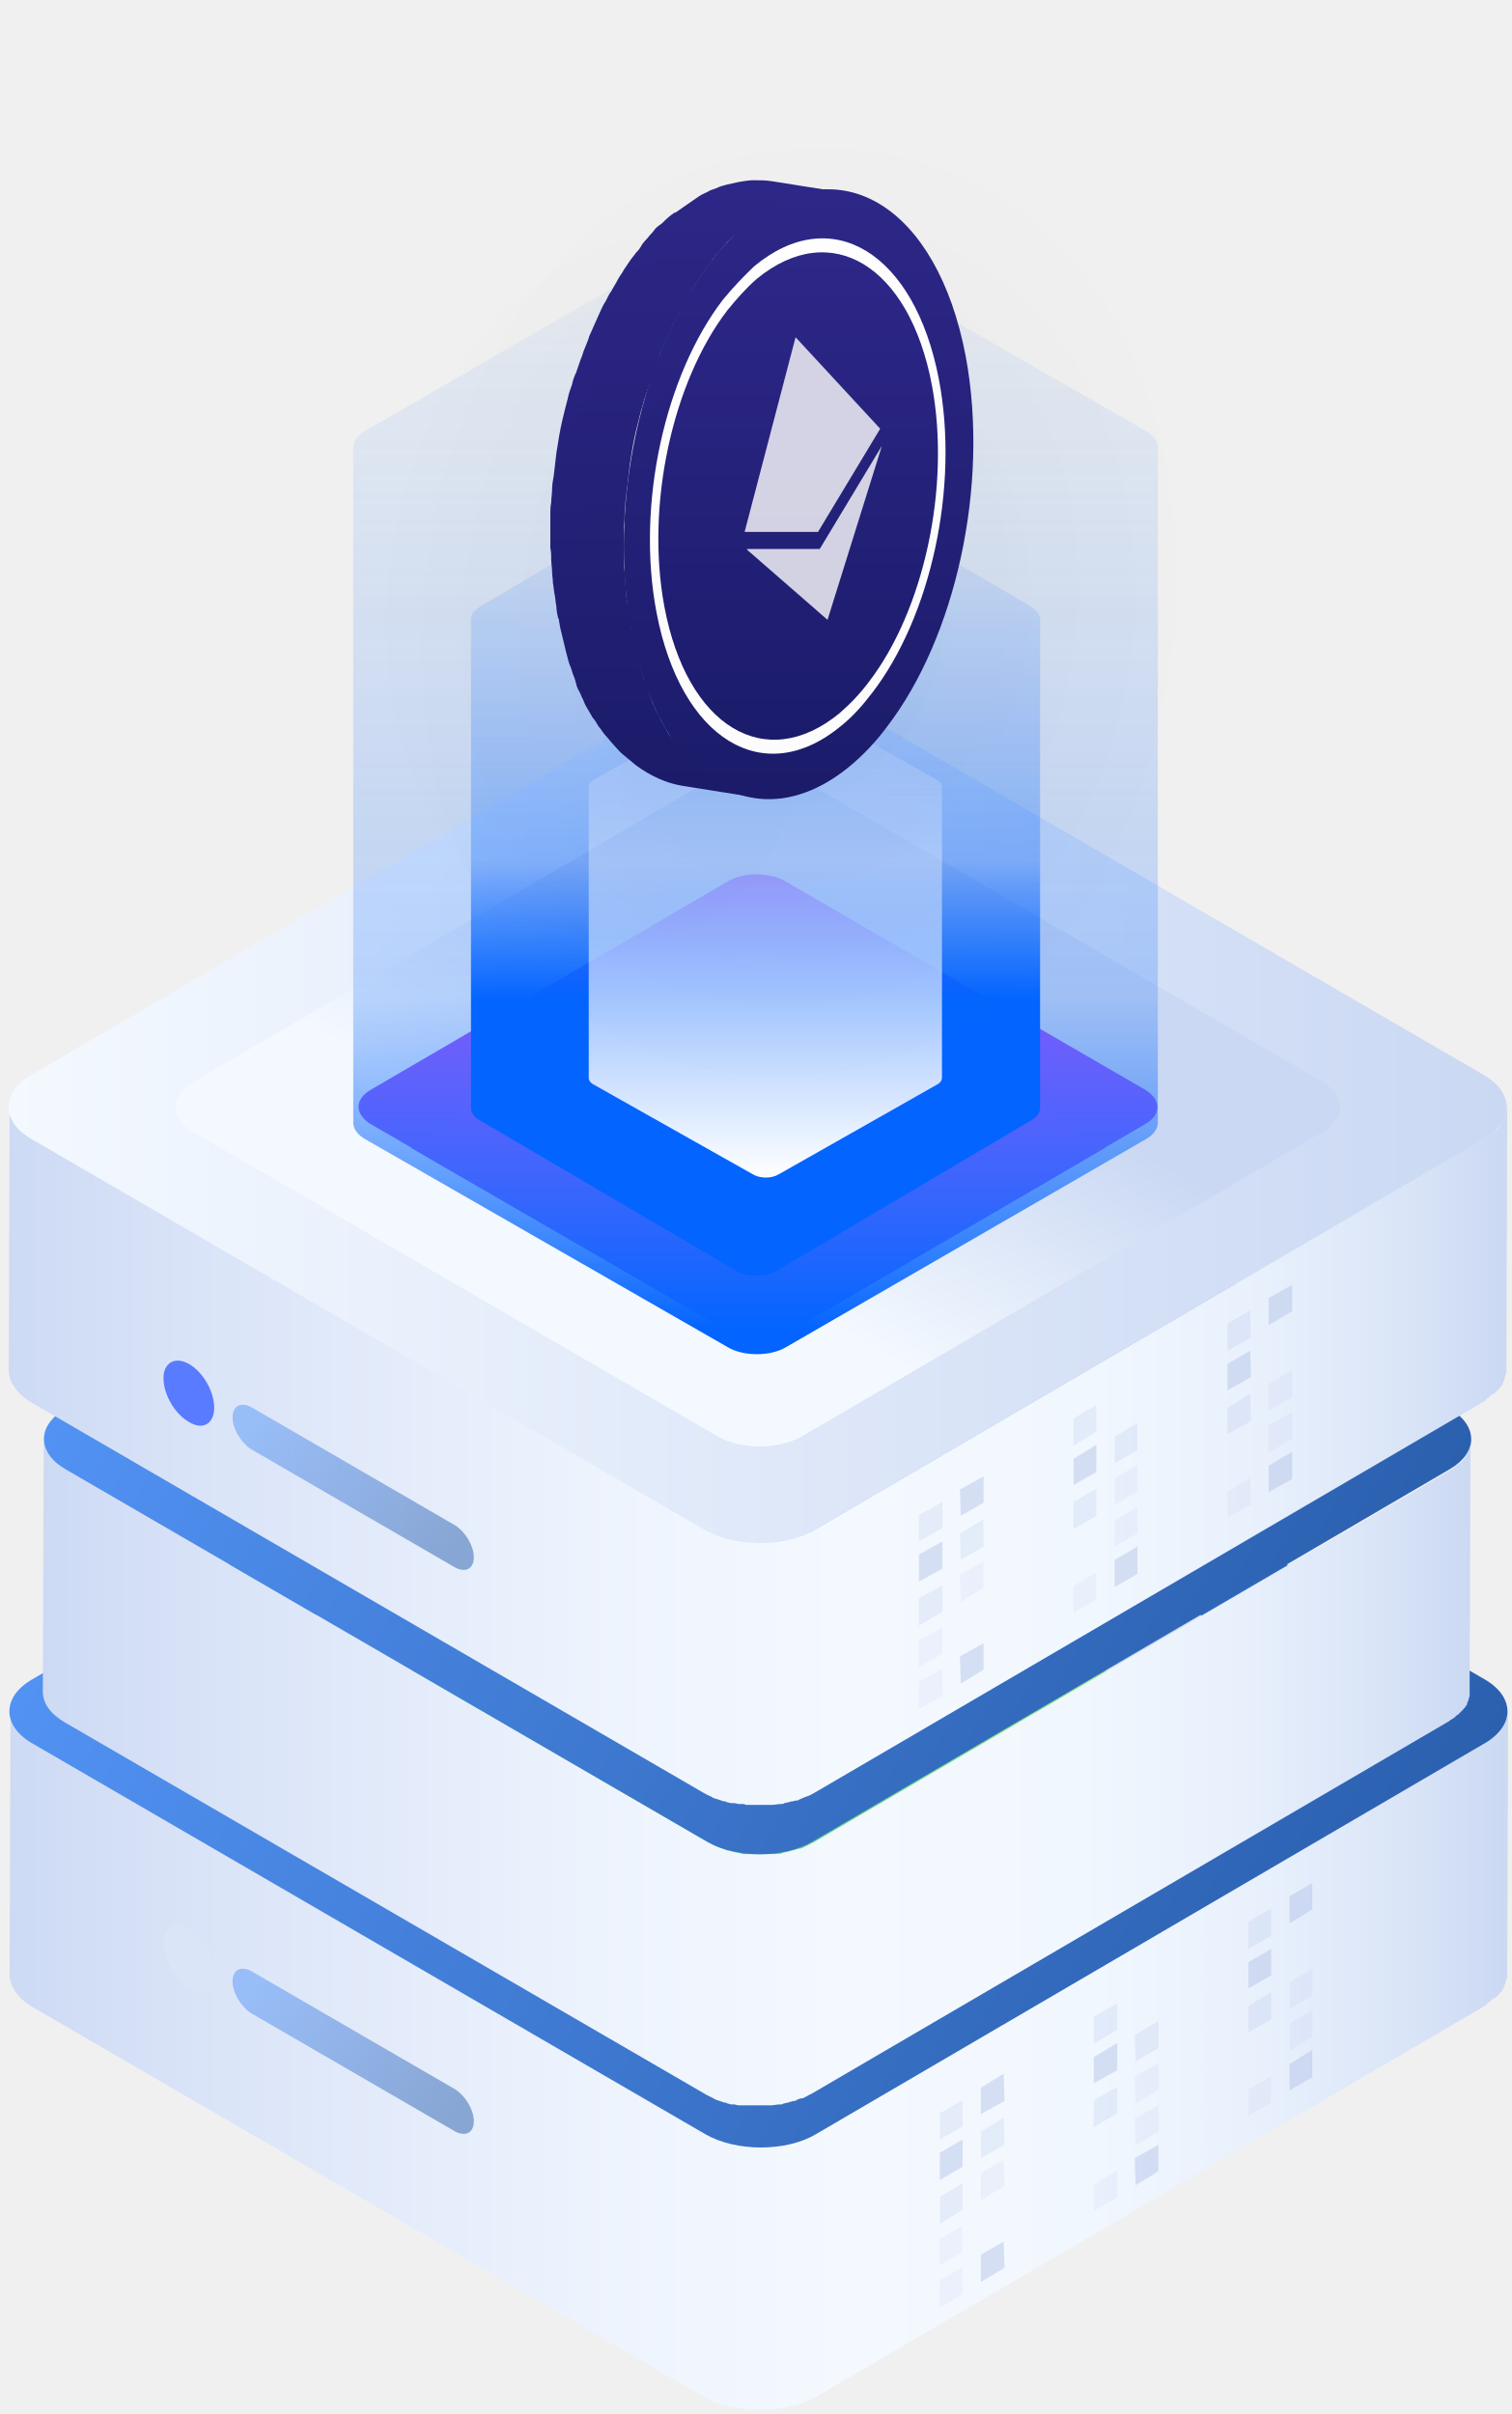
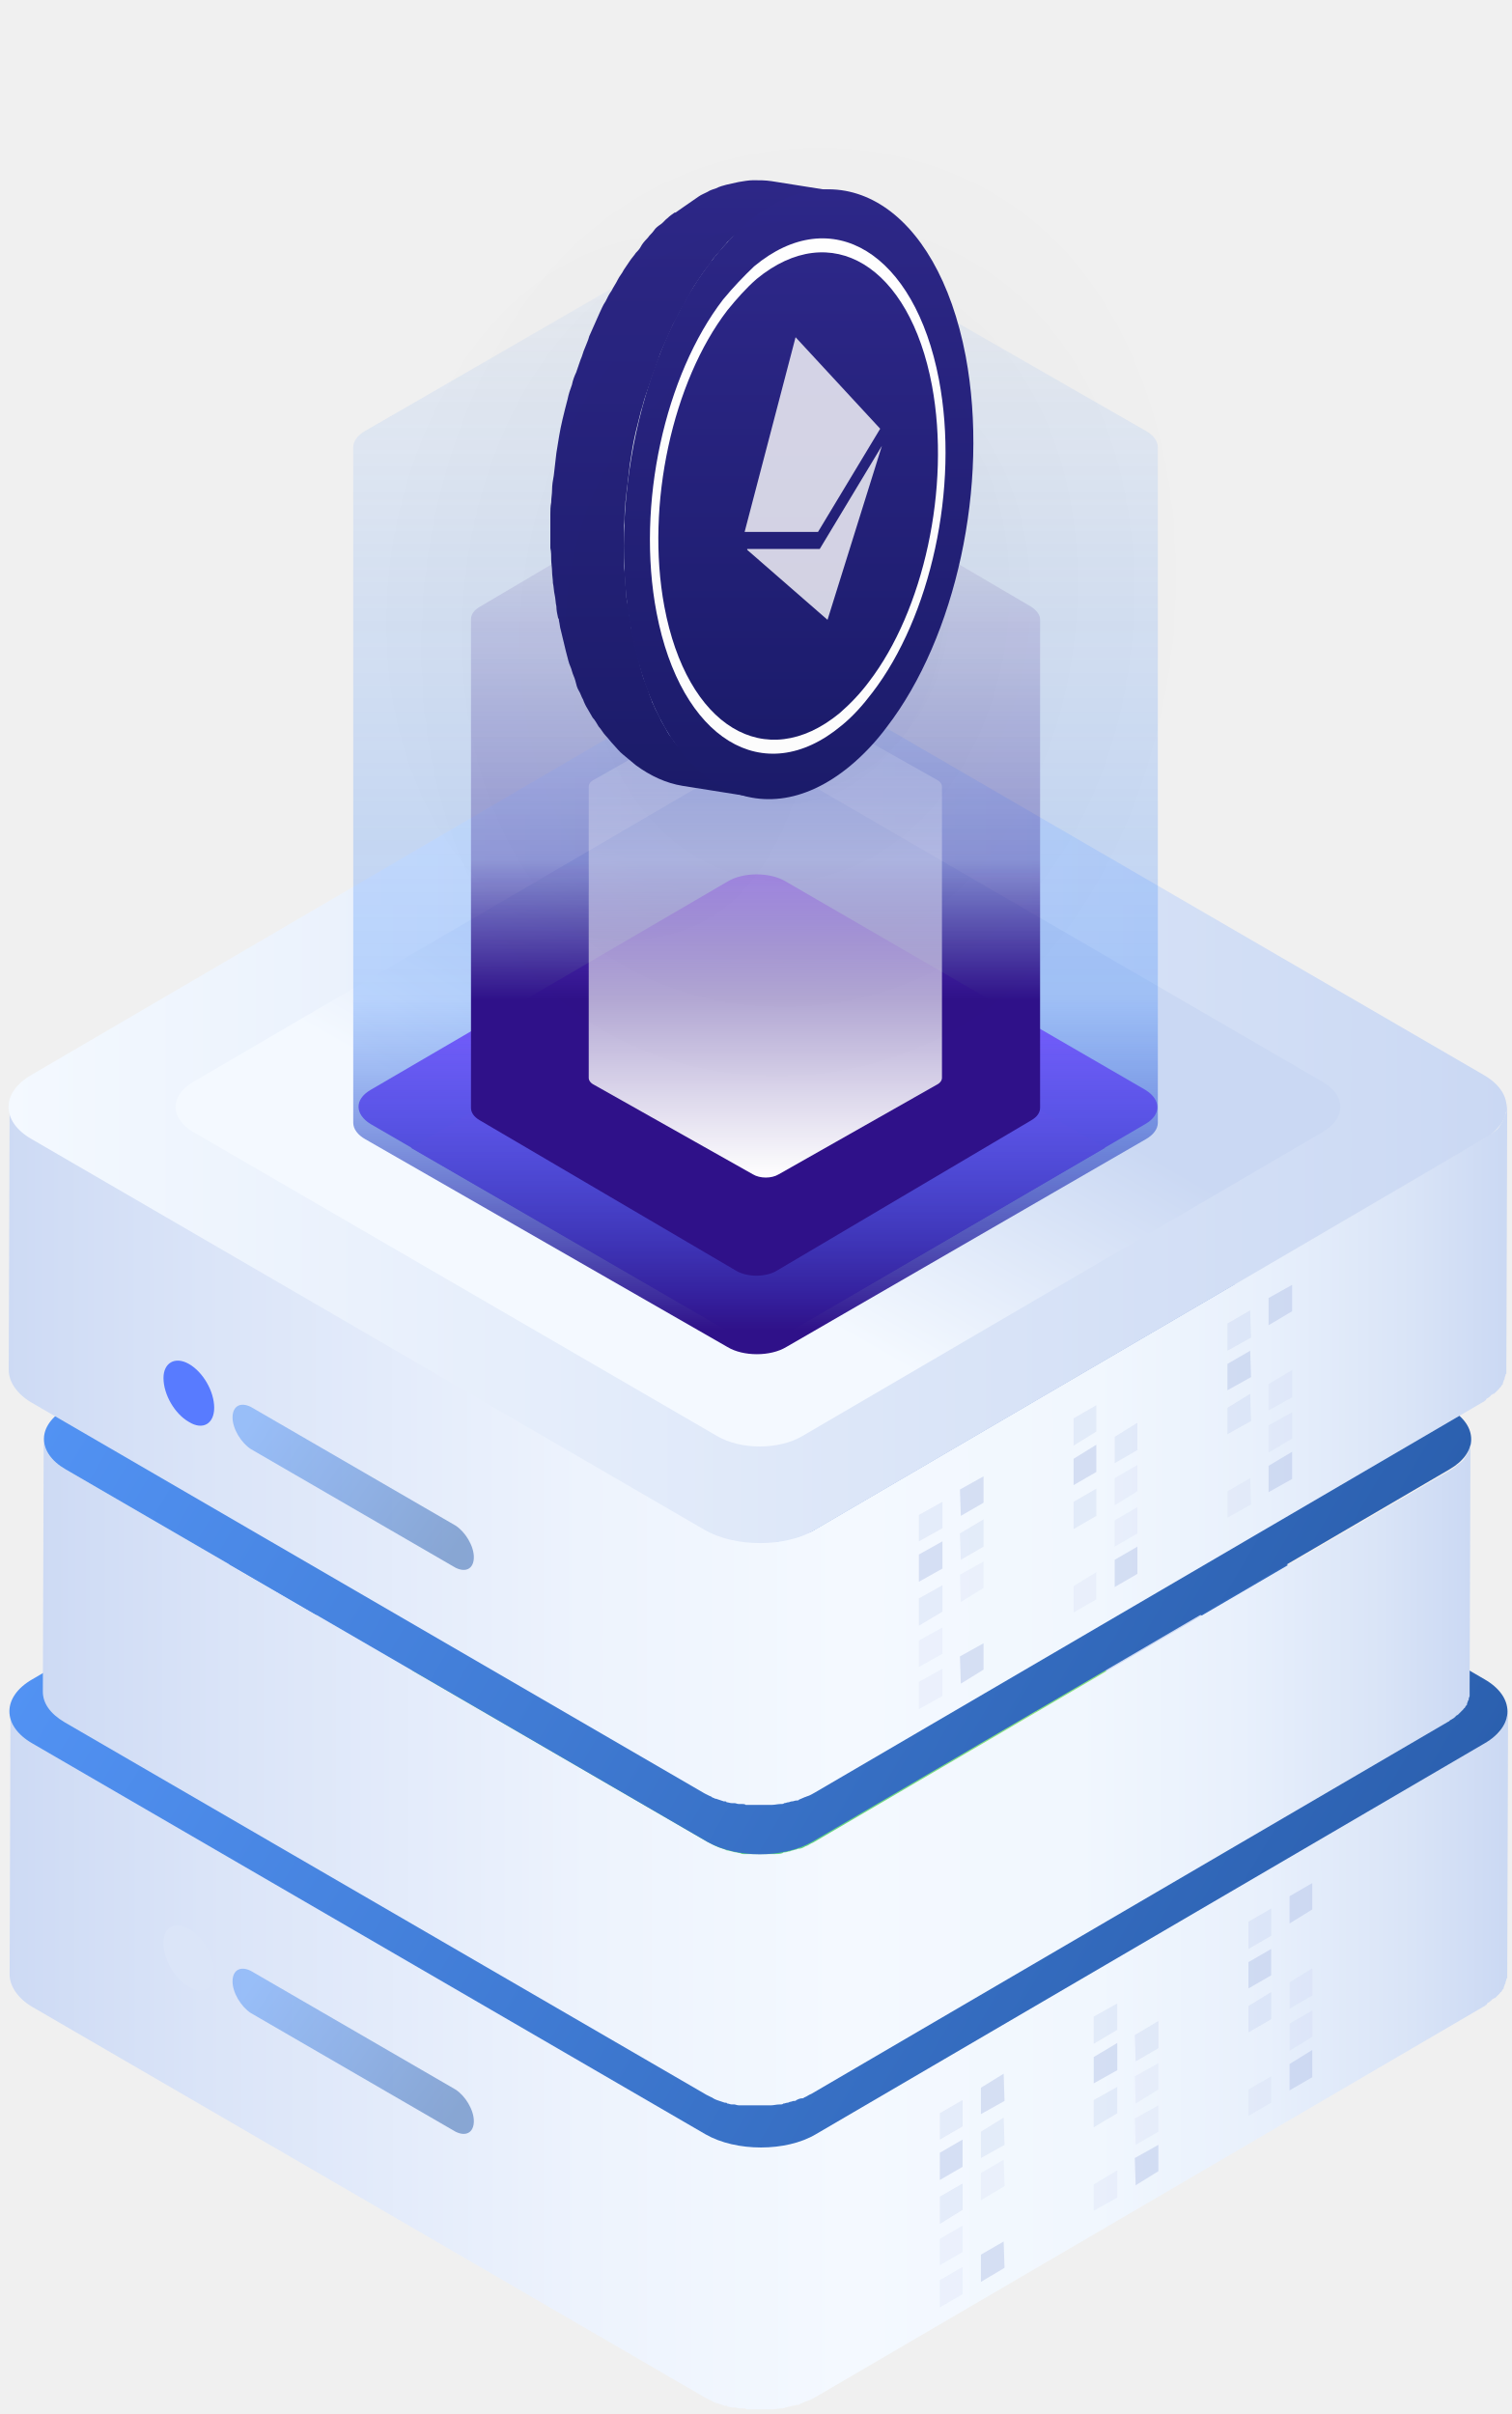
<svg xmlns="http://www.w3.org/2000/svg" xmlns:xlink="http://www.w3.org/1999/xlink" width="77px" height="123px" viewBox="0 0 77 123" version="1.1">
  <defs>
    <linearGradient x1="-0.016%" y1="50.469%" x2="99.953%" y2="50.469%" id="linearGradient-1">
      <stop stop-color="#CDDAF4" offset="0%" />
      <stop stop-color="#DAE4F8" offset="13.14%" />
      <stop stop-color="#EDF3FD" offset="38.28%" />
      <stop stop-color="#F4F9FF" offset="55.66%" />
      <stop stop-color="#F1F7FE" offset="72.39%" />
      <stop stop-color="#E8F0FC" offset="83.73%" />
      <stop stop-color="#D9E4F7" offset="93.45%" />
      <stop stop-color="#CAD8F3" offset="100%" />
    </linearGradient>
    <linearGradient x1="100%" y1="66.951%" x2="0%" y2="33.049%" id="linearGradient-2">
      <stop stop-color="#295DAB" offset="0%" />
      <stop stop-color="#5495F7" offset="100%" />
    </linearGradient>
    <linearGradient x1="36.954%" y1="63.227%" x2="63.029%" y2="36.779%" id="linearGradient-3">
      <stop stop-color="#F4F9FF" offset="0%" />
      <stop stop-color="#CAD8F3" offset="100%" />
    </linearGradient>
    <linearGradient x1="49.988%" y1="99.981%" x2="49.988%" y2="0.044%" id="linearGradient-4">
      <stop stop-color="#45CC86" offset="0%" />
      <stop stop-color="#BAF281" offset="100%" />
    </linearGradient>
    <linearGradient x1="49.986%" y1="99.977%" x2="49.986%" y2="-0.058%" id="linearGradient-5">
      <stop stop-color="#45CC86" offset="0%" />
      <stop stop-color="#BAF281" offset="100%" />
    </linearGradient>
    <linearGradient x1="0.062%" y1="50.301%" x2="100.012%" y2="50.301%" id="linearGradient-6">
      <stop stop-color="#CDDAF4" offset="0%" />
      <stop stop-color="#DAE4F8" offset="13.14%" />
      <stop stop-color="#EDF3FD" offset="38.28%" />
      <stop stop-color="#F4F9FF" offset="55.66%" />
      <stop stop-color="#F1F7FE" offset="72.39%" />
      <stop stop-color="#E8F0FC" offset="83.73%" />
      <stop stop-color="#D9E4F7" offset="93.45%" />
      <stop stop-color="#CAD8F3" offset="100%" />
    </linearGradient>
    <linearGradient x1="100%" y1="66.931%" x2="0%" y2="33.069%" id="linearGradient-7">
      <stop stop-color="#295DAB" offset="0%" />
      <stop stop-color="#5495F7" offset="100%" />
    </linearGradient>
    <linearGradient x1="-0.008%" y1="50.469%" x2="99.961%" y2="50.469%" id="linearGradient-8">
      <stop stop-color="#CDDAF4" offset="0%" />
      <stop stop-color="#DAE4F8" offset="13.14%" />
      <stop stop-color="#EDF3FD" offset="38.28%" />
      <stop stop-color="#F4F9FF" offset="55.66%" />
      <stop stop-color="#F1F7FE" offset="72.39%" />
      <stop stop-color="#E8F0FC" offset="83.73%" />
      <stop stop-color="#D9E4F7" offset="93.45%" />
      <stop stop-color="#CAD8F3" offset="100%" />
    </linearGradient>
    <linearGradient x1="0.057%" y1="50.007%" x2="100.005%" y2="50.007%" id="linearGradient-9">
      <stop stop-color="#F4F9FF" offset="0%" />
      <stop stop-color="#CAD8F3" offset="100%" />
    </linearGradient>
    <linearGradient x1="36.964%" y1="63.227%" x2="63.04%" y2="36.779%" id="linearGradient-10">
      <stop stop-color="#F4F9FF" offset="0%" />
      <stop stop-color="#CAD8F3" offset="100%" />
    </linearGradient>
    <linearGradient x1="50.003%" y1="99.982%" x2="50.003%" y2="0.046%" id="linearGradient-11">
      <stop stop-color="#7352FA" offset="0.126%" />
      <stop stop-color="#A44BFE" offset="99.87%" />
    </linearGradient>
    <linearGradient x1="50.004%" y1="99.978%" x2="50.004%" y2="-0.057%" id="linearGradient-12">
      <stop stop-color="#7352FA" offset="0.126%" />
      <stop stop-color="#A44BFE" offset="99.87%" />
    </linearGradient>
    <linearGradient x1="100%" y1="73.428%" x2="0%" y2="26.572%" id="linearGradient-13">
      <stop stop-color="#295DAB" offset="0%" />
      <stop stop-color="#5495F7" offset="100%" />
    </linearGradient>
    <linearGradient x1="59.209%" y1="98.255%" x2="59.209%" y2="-11.83%" id="linearGradient-14">
-       <stop stop-color="#0364FF" offset="0%" />
+       <stop stop-color="#2f1189" offset="0%" />
      <stop stop-color="#307FFB" stop-opacity="0.277" offset="26.819%" />
      <stop stop-color="#5495F7" stop-opacity="0" offset="100%" />
    </linearGradient>
    <linearGradient x1="49.983%" y1="95.336%" x2="49.983%" y2="0.113%" id="linearGradient-15">
-       <stop stop-color="#0364FF" offset="0%" />
-       <stop stop-color="#0364FF" offset="5.495%" />
-       <stop stop-color="#0364FF" offset="16.16%" />
-       <stop stop-color="#0364FF" offset="30.184%" />
-       <stop stop-color="#0364FF" stop-opacity="0.307" offset="48.1%" />
-       <stop stop-color="#0364FF" stop-opacity="0" offset="100%" />
+       <stop stop-color="#2f1189" offset="0%" />
+       <stop stop-color="#2f1189" offset="5.495%" />
+       <stop stop-color="#2f1189" offset="16.16%" />
+       <stop stop-color="#2f1189" offset="30.184%" />
+       <stop stop-color="#2f1189" stop-opacity="0.307" offset="48.1%" />
+       <stop stop-color="#2f1189" stop-opacity="0" offset="100%" />
    </linearGradient>
    <linearGradient x1="50.226%" y1="100.028%" x2="50.226%" y2="0.057%" id="linearGradient-16">
      <stop stop-color="#FFFFFF" offset="0%" />
      <stop stop-color="#FFFFFF" stop-opacity="0.888" offset="11.13%" />
      <stop stop-color="#FFFFFF" stop-opacity="0" offset="99.62%" />
    </linearGradient>
    <linearGradient x1="50%" y1="0%" x2="50%" y2="100%" id="linearGradient-17">
      <stop stop-color="#2D2788" offset="0%" />
      <stop stop-color="#1B1B6B" offset="100%" />
    </linearGradient>
    <path d="M1.144,25.189 C1.1,25.006 1.012,24.869 0.968,24.686 C0.924,24.503 0.88,24.366 0.836,24.183 C0.792,24 0.748,23.817 0.704,23.634 C0.66,23.451 0.616,23.269 0.572,23.086 C0.528,22.949 0.528,22.811 0.484,22.629 C0.484,22.583 0.484,22.537 0.44,22.491 C0.396,22.309 0.352,22.08 0.352,21.897 C0.308,21.714 0.308,21.486 0.264,21.303 C0.22,21.12 0.22,20.891 0.176,20.709 C0.176,20.526 0.132,20.297 0.132,20.114 C0.132,19.931 0.088,19.703 0.088,19.52 C0.088,19.337 0.088,19.109 0.044,18.926 C0.044,18.743 0.044,18.56 0.044,18.331 C0.044,18.149 0.044,17.966 0.044,17.783 C0.044,17.6 0.044,17.417 0.044,17.189 C0.044,17.006 0.044,16.823 0.088,16.594 C0.088,16.366 0.132,16.183 0.132,15.954 C0.132,15.726 0.176,15.451 0.22,15.223 C0.264,14.857 0.308,14.491 0.352,14.08 C0.44,13.531 0.528,12.937 0.66,12.389 C0.748,12.023 0.836,11.657 0.924,11.337 C0.968,11.109 1.056,10.834 1.144,10.606 C1.188,10.377 1.276,10.149 1.364,9.966 C1.452,9.737 1.496,9.554 1.584,9.326 C1.672,9.143 1.716,8.914 1.804,8.731 C1.892,8.503 1.98,8.32 2.024,8.137 C2.112,7.954 2.2,7.726 2.288,7.543 C2.376,7.36 2.464,7.131 2.552,6.949 C2.64,6.766 2.728,6.537 2.86,6.354 C2.948,6.171 3.036,5.989 3.168,5.806 C3.256,5.623 3.388,5.44 3.476,5.257 C3.564,5.074 3.696,4.937 3.784,4.754 C3.872,4.617 4.004,4.434 4.092,4.297 C4.18,4.16 4.312,4.023 4.4,3.886 C4.444,3.84 4.444,3.84 4.488,3.794 C4.576,3.703 4.664,3.566 4.708,3.474 C4.796,3.337 4.928,3.2 5.016,3.109 C5.104,2.971 5.236,2.88 5.324,2.743 C5.412,2.606 5.544,2.514 5.676,2.423 C5.808,2.331 5.896,2.194 6.028,2.103 C6.116,2.011 6.248,1.92 6.38,1.829 C6.38,1.829 6.38,1.829 6.424,1.829 C6.556,1.737 6.688,1.646 6.82,1.554 C6.952,1.463 7.084,1.371 7.216,1.28 C7.348,1.189 7.48,1.097 7.612,1.006 C7.744,0.914 7.876,0.869 8.052,0.777 C8.184,0.686 8.36,0.64 8.492,0.594 C8.668,0.503 8.844,0.457 9.02,0.411 C9.24,0.366 9.416,0.32 9.636,0.274 C9.9,0.229 10.164,0.183 10.384,0.183 C10.692,0.183 11,0.183 11.308,0.229 L15.048,0.823 C14.74,0.777 14.432,0.731 14.124,0.777 C13.86,0.777 13.64,0.823 13.376,0.869 C13.156,0.914 12.98,0.96 12.76,1.006 C12.584,1.051 12.408,1.097 12.232,1.189 C12.1,1.234 11.924,1.326 11.792,1.371 C11.66,1.463 11.528,1.509 11.352,1.6 C11.22,1.691 11.088,1.783 10.956,1.874 C10.824,1.966 10.692,2.057 10.56,2.149 C10.428,2.24 10.296,2.331 10.164,2.423 C10.164,2.423 10.164,2.423 10.12,2.423 C9.988,2.514 9.9,2.606 9.768,2.697 C9.636,2.789 9.548,2.926 9.416,3.017 C9.284,3.109 9.196,3.246 9.064,3.337 C8.976,3.474 8.844,3.566 8.756,3.703 C8.668,3.84 8.536,3.931 8.448,4.069 C8.36,4.16 8.272,4.251 8.228,4.389 C8.184,4.434 8.184,4.434 8.14,4.48 C8.052,4.617 7.92,4.754 7.832,4.891 C7.744,5.029 7.612,5.211 7.524,5.349 C7.436,5.486 7.304,5.669 7.216,5.851 C7.128,6.034 6.996,6.217 6.908,6.4 C6.82,6.583 6.688,6.766 6.6,6.949 C6.512,7.131 6.424,7.314 6.292,7.543 C6.204,7.726 6.116,7.954 6.028,8.137 C5.94,8.32 5.852,8.549 5.764,8.731 C5.676,8.914 5.588,9.143 5.544,9.326 C5.456,9.509 5.412,9.737 5.324,9.92 C5.236,10.149 5.192,10.331 5.104,10.56 C5.016,10.789 4.972,10.971 4.884,11.2 C4.796,11.429 4.752,11.703 4.664,11.931 C4.576,12.297 4.488,12.617 4.4,12.983 C4.268,13.531 4.18,14.08 4.092,14.674 C4.048,15.04 4.004,15.406 3.96,15.817 C3.916,16.046 3.916,16.32 3.872,16.549 C3.872,16.777 3.828,16.96 3.828,17.189 C3.828,17.371 3.828,17.554 3.784,17.783 C3.784,17.966 3.784,18.149 3.784,18.377 C3.784,18.56 3.784,18.743 3.784,18.926 C3.784,19.109 3.784,19.291 3.784,19.52 C3.784,19.703 3.784,19.931 3.828,20.114 C3.828,20.297 3.872,20.526 3.872,20.709 C3.872,20.891 3.916,21.12 3.916,21.303 C3.916,21.486 3.96,21.714 4.004,21.897 C4.048,22.08 4.048,22.309 4.092,22.491 C4.136,22.674 4.136,22.903 4.18,23.086 C4.18,23.131 4.18,23.177 4.224,23.223 C4.268,23.36 4.268,23.497 4.312,23.68 C4.356,23.863 4.4,24.046 4.444,24.229 C4.488,24.411 4.532,24.594 4.576,24.777 C4.62,24.96 4.664,25.143 4.708,25.28 C4.752,25.463 4.796,25.6 4.884,25.783 C4.928,25.966 5.016,26.103 5.06,26.286 C5.104,26.469 5.192,26.606 5.236,26.789 C5.324,26.926 5.368,27.109 5.456,27.246 C5.544,27.429 5.632,27.566 5.676,27.703 C5.764,27.84 5.852,28.023 5.94,28.16 C6.028,28.343 6.116,28.48 6.248,28.617 C6.336,28.8 6.468,28.937 6.6,29.074 C6.732,29.257 6.864,29.394 6.996,29.531 C7.128,29.714 7.304,29.851 7.48,30.034 C7.7,30.217 7.92,30.446 8.14,30.583 C8.888,31.131 9.68,31.497 10.516,31.634 L6.776,31.04 C5.94,30.903 5.148,30.537 4.4,29.989 C4.18,29.806 3.96,29.623 3.74,29.44 C3.564,29.303 3.432,29.12 3.256,28.937 C3.124,28.8 2.992,28.617 2.86,28.48 C2.728,28.343 2.64,28.16 2.508,28.023 C2.42,27.886 2.332,27.703 2.2,27.566 C2.112,27.429 2.024,27.246 1.936,27.109 C1.848,26.971 1.76,26.789 1.716,26.651 C1.628,26.514 1.584,26.331 1.496,26.194 C1.408,26.057 1.364,25.874 1.32,25.691 C1.276,25.509 1.188,25.371 1.144,25.189 Z" id="path-18" />
    <filter x="-180.0%" y="-66.8%" width="459.9%" height="271.7%" filterUnits="objectBoundingBox" id="filter-19">
      <feOffset dx="0" dy="6" in="SourceAlpha" result="shadowOffsetOuter1" />
      <feGaussianBlur stdDeviation="8" in="shadowOffsetOuter1" result="shadowBlurOuter1" />
      <feColorMatrix values="0 0 0 0 0   0 0 0 0 0   0 0 0 0 0  0 0 0 0.029 0" type="matrix" in="shadowBlurOuter1" />
    </filter>
    <linearGradient x1="50%" y1="0%" x2="50%" y2="100%" id="linearGradient-20">
      <stop stop-color="#2D2788" offset="0%" />
      <stop stop-color="#1B1B6B" offset="100%" />
    </linearGradient>
    <path d="M8.184,4.389 C4.708,8.914 2.948,16.686 4.18,23.223 C5.632,30.857 10.604,33.92 15.312,30.034 C15.972,29.486 16.632,28.8 17.204,28.023 C20.68,23.497 22.44,15.726 21.208,9.143 C19.756,1.509 14.784,-1.554 10.076,2.331 C9.416,2.971 8.756,3.611 8.184,4.389 Z" id="path-21" />
    <filter x="-151.6%" y="-67.6%" width="403.2%" height="273.8%" filterUnits="objectBoundingBox" id="filter-22">
      <feOffset dx="0" dy="6" in="SourceAlpha" result="shadowOffsetOuter1" />
      <feGaussianBlur stdDeviation="8" in="shadowOffsetOuter1" result="shadowBlurOuter1" />
      <feColorMatrix values="0 0 0 0 0   0 0 0 0 0   0 0 0 0 0  0 0 0 0.029 0" type="matrix" in="shadowBlurOuter1" />
    </filter>
    <linearGradient x1="50%" y1="0%" x2="50%" y2="100%" id="linearGradient-23">
      <stop stop-color="#2D2788" offset="0%" />
      <stop stop-color="#1B1B6B" offset="100%" />
    </linearGradient>
    <path d="M9.064,6.811 C6.292,10.423 4.884,16.686 5.852,21.897 C6.996,28.023 11,30.446 14.784,27.337 C15.312,26.88 15.84,26.331 16.28,25.737 C19.052,22.126 20.46,15.863 19.492,10.651 C18.348,4.526 14.344,2.103 10.56,5.211 C10.032,5.669 9.548,6.217 9.064,6.811 Z" id="path-24" />
    <filter x="-189.5%" y="-84.6%" width="479.0%" height="317.4%" filterUnits="objectBoundingBox" id="filter-25">
      <feOffset dx="0" dy="6" in="SourceAlpha" result="shadowOffsetOuter1" />
      <feGaussianBlur stdDeviation="8" in="shadowOffsetOuter1" result="shadowBlurOuter1" />
      <feColorMatrix values="0 0 0 0 0   0 0 0 0 0   0 0 0 0 0  0 0 0 0.029 0" type="matrix" in="shadowBlurOuter1" />
    </filter>
  </defs>
  <g id="Invision-3" stroke="none" stroke-width="1" fill="none" fill-rule="evenodd">
    <g id="Home---Dark-Theme-2" transform="translate(-1180, -399)">
      <g id="Group-9" transform="translate(1180, 408)">
        <g id="Group" transform="translate(0, 25)">
          <g transform="translate(0.4455, 30.88432)" id="Path">
            <path d="M76.359,22.425 C76.359,22.469 76.359,22.514 76.359,22.559 C76.359,22.604 76.359,22.649 76.314,22.649 C76.314,22.693 76.314,22.738 76.27,22.783 C76.27,22.828 76.225,22.828 76.225,22.872 C76.225,22.917 76.18,22.962 76.18,23.007 C76.18,23.051 76.136,23.051 76.136,23.096 C76.091,23.141 76.091,23.186 76.047,23.23 C76.047,23.275 76.002,23.275 76.002,23.32 C75.958,23.365 75.913,23.454 75.824,23.499 C75.824,23.499 75.779,23.544 75.779,23.544 C75.735,23.588 75.69,23.588 75.646,23.633 C75.601,23.678 75.557,23.678 75.512,23.723 C75.468,23.767 75.423,23.767 75.379,23.812 C75.334,23.857 75.289,23.857 75.245,23.902 L41.164,43.82 C41.031,43.909 40.941,43.954 40.808,43.999 C40.763,43.999 40.719,44.044 40.674,44.044 C40.585,44.088 40.451,44.133 40.362,44.178 C40.318,44.178 40.273,44.223 40.229,44.223 C40.184,44.223 40.095,44.268 40.006,44.268 C39.961,44.268 39.917,44.312 39.828,44.312 C39.739,44.312 39.694,44.357 39.605,44.357 C39.56,44.357 39.516,44.357 39.471,44.402 C39.338,44.447 39.159,44.447 39.026,44.447 C38.981,44.447 38.937,44.447 38.892,44.447 C38.803,44.447 38.714,44.447 38.625,44.447 C38.58,44.447 38.491,44.447 38.447,44.447 C38.358,44.447 38.313,44.447 38.224,44.447 C38.179,44.447 38.09,44.447 38.046,44.447 C37.957,44.447 37.912,44.447 37.823,44.447 C37.778,44.447 37.689,44.447 37.645,44.447 C37.556,44.447 37.511,44.447 37.467,44.402 C37.422,44.402 37.333,44.402 37.288,44.357 C37.199,44.357 37.155,44.312 37.066,44.312 C37.021,44.312 36.976,44.312 36.887,44.268 C36.798,44.268 36.709,44.223 36.62,44.223 C36.576,44.223 36.531,44.178 36.486,44.178 C36.353,44.133 36.219,44.088 36.085,44.044 C35.996,43.999 35.952,43.999 35.907,43.954 C35.863,43.954 35.818,43.909 35.818,43.909 C35.729,43.865 35.64,43.82 35.551,43.775 L1.247,23.857 C0.49,23.409 0.089,22.828 0.089,22.201 L0.045,35.718 C0.045,36.3 0.445,36.927 1.203,37.375 L35.506,57.293 C35.595,57.337 35.685,57.382 35.774,57.427 C35.818,57.427 35.863,57.472 35.863,57.472 C35.907,57.516 35.996,57.516 36.041,57.561 C36.041,57.561 36.041,57.561 36.085,57.561 C36.219,57.606 36.353,57.651 36.486,57.695 C36.486,57.695 36.486,57.695 36.531,57.695 C36.576,57.695 36.62,57.695 36.62,57.74 C36.709,57.74 36.798,57.785 36.887,57.785 C36.887,57.785 36.932,57.785 36.932,57.785 C36.976,57.785 37.021,57.785 37.021,57.785 C37.11,57.785 37.155,57.83 37.244,57.83 C37.288,57.83 37.288,57.83 37.333,57.83 C37.377,57.83 37.377,57.83 37.422,57.83 C37.467,57.83 37.556,57.83 37.6,57.875 C37.645,57.875 37.645,57.875 37.689,57.875 C37.734,57.875 37.734,57.875 37.778,57.875 C37.867,57.875 37.912,57.875 38.001,57.875 C38.046,57.875 38.046,57.875 38.09,57.875 C38.135,57.875 38.135,57.875 38.179,57.875 C38.268,57.875 38.313,57.875 38.402,57.875 C38.447,57.875 38.491,57.875 38.491,57.875 C38.491,57.875 38.536,57.875 38.536,57.875 C38.625,57.875 38.714,57.875 38.803,57.875 C38.848,57.875 38.892,57.875 38.892,57.875 C38.892,57.875 38.892,57.875 38.937,57.875 C39.07,57.875 39.249,57.83 39.382,57.83 C39.382,57.83 39.382,57.83 39.427,57.83 C39.471,57.83 39.516,57.83 39.56,57.785 C39.649,57.785 39.694,57.74 39.783,57.74 C39.828,57.74 39.872,57.695 39.961,57.695 C40.05,57.695 40.095,57.651 40.184,57.651 C40.184,57.651 40.229,57.651 40.229,57.651 C40.273,57.651 40.273,57.651 40.318,57.606 C40.407,57.561 40.54,57.516 40.63,57.472 C40.674,57.472 40.719,57.427 40.763,57.427 C40.897,57.382 41.031,57.293 41.12,57.248 L75.2,37.33 C75.2,37.33 75.245,37.33 75.245,37.285 C75.289,37.285 75.334,37.24 75.334,37.195 C75.379,37.151 75.423,37.151 75.468,37.106 C75.512,37.061 75.557,37.061 75.557,37.016 C75.601,36.972 75.646,36.972 75.69,36.927 C75.69,36.927 75.69,36.927 75.735,36.927 C75.735,36.927 75.779,36.882 75.779,36.882 C75.824,36.837 75.913,36.748 75.958,36.703 C75.958,36.703 76.002,36.658 76.002,36.658 C76.002,36.658 76.002,36.614 76.047,36.614 C76.091,36.569 76.091,36.524 76.136,36.479 C76.136,36.479 76.18,36.435 76.18,36.435 C76.18,36.435 76.18,36.435 76.18,36.39 C76.18,36.345 76.225,36.3 76.225,36.256 C76.225,36.211 76.27,36.211 76.27,36.166 C76.27,36.166 76.27,36.166 76.27,36.121 C76.27,36.076 76.314,36.032 76.314,35.987 C76.314,35.942 76.314,35.942 76.359,35.897 C76.359,35.897 76.359,35.897 76.359,35.897 C76.359,35.853 76.359,35.808 76.359,35.763 C76.359,35.718 76.359,35.718 76.359,35.674 C76.359,35.674 76.359,35.629 76.359,35.629 L76.403,22.111 C76.359,22.38 76.359,22.425 76.359,22.425 Z" fill="url(#linearGradient-1)" fill-rule="nonzero" />
            <path d="M75.2,20.679 C76.76,21.574 76.76,23.051 75.2,23.947 L41.12,43.865 C39.605,44.76 37.066,44.76 35.506,43.865 L1.203,23.947 C-0.356,23.051 -0.356,21.574 1.203,20.679 L35.284,0.761 C36.798,-0.134 39.338,-0.134 40.897,0.761 L75.2,20.679 Z" fill="url(#linearGradient-2)" />
            <path d="M67.003,21.037 C68.206,21.753 68.206,22.872 67.003,23.588 L40.496,39.075 C39.293,39.792 37.333,39.792 36.13,39.075 L9.445,23.588 C8.242,22.872 8.242,21.753 9.445,21.037 L35.952,5.55 C37.155,4.834 39.115,4.834 40.318,5.55 L67.003,21.037 Z" fill="url(#linearGradient-3)" fill-rule="nonzero" />
            <path d="M57.959,21.44 C58.761,21.932 58.806,22.693 57.959,23.186 L39.783,33.794 C38.981,34.286 37.6,34.286 36.798,33.794 L18.488,23.186 C17.686,22.693 17.642,21.932 18.488,21.44 L36.665,10.832 C37.467,10.34 38.848,10.34 39.649,10.832 L57.959,21.44 Z" fill="url(#linearGradient-4)" fill-rule="nonzero" />
            <path d="M39.783,33.794 L55.91,24.394 L39.649,14.995 C38.848,14.502 37.467,14.502 36.665,14.995 L20.538,24.394 L36.798,33.794 C37.6,34.286 38.937,34.286 39.783,33.794 Z" fill="url(#linearGradient-5)" fill-rule="nonzero" />
          </g>
          <g transform="translate(1.781998, 17.90395)" id="Path">
            <path d="M73.196,21.53 C73.196,21.574 73.196,21.619 73.196,21.664 C73.196,21.709 73.196,21.709 73.151,21.753 C73.151,21.798 73.151,21.843 73.106,21.888 C73.106,21.932 73.062,21.932 73.062,21.977 C73.062,22.022 73.017,22.067 73.017,22.111 C73.017,22.156 72.973,22.156 72.973,22.201 C72.928,22.246 72.928,22.29 72.884,22.335 C72.884,22.38 72.839,22.38 72.839,22.425 C72.795,22.469 72.75,22.559 72.661,22.604 C72.661,22.604 72.616,22.649 72.616,22.649 C72.572,22.693 72.527,22.693 72.483,22.738 C72.438,22.783 72.394,22.783 72.394,22.828 C72.349,22.872 72.305,22.872 72.26,22.917 C72.215,22.962 72.171,22.962 72.126,23.007 L39.649,41.985 C39.516,42.03 39.427,42.119 39.293,42.164 C39.249,42.164 39.204,42.209 39.204,42.209 C39.115,42.253 39.026,42.298 38.892,42.298 C38.848,42.298 38.803,42.343 38.758,42.343 C38.714,42.343 38.625,42.388 38.58,42.388 C38.536,42.388 38.491,42.432 38.447,42.432 C38.358,42.432 38.313,42.477 38.224,42.477 C38.179,42.477 38.135,42.477 38.09,42.522 C37.957,42.567 37.823,42.567 37.645,42.567 C37.6,42.567 37.556,42.567 37.511,42.567 C37.422,42.567 37.333,42.567 37.244,42.567 C37.199,42.567 37.155,42.567 37.066,42.567 C36.976,42.567 36.932,42.567 36.843,42.567 C36.798,42.567 36.709,42.567 36.665,42.567 C36.62,42.567 36.531,42.567 36.486,42.567 C36.442,42.567 36.353,42.567 36.308,42.567 C36.264,42.567 36.175,42.567 36.13,42.567 C36.085,42.567 35.996,42.567 35.952,42.522 C35.863,42.522 35.818,42.477 35.729,42.477 C35.685,42.477 35.64,42.477 35.551,42.432 C35.462,42.432 35.373,42.388 35.328,42.388 C35.284,42.388 35.239,42.388 35.194,42.343 C35.061,42.298 34.927,42.253 34.794,42.209 C34.749,42.164 34.66,42.164 34.615,42.119 C34.571,42.119 34.571,42.074 34.526,42.074 C34.437,42.03 34.348,41.985 34.259,41.94 L1.559,22.962 C0.802,22.514 0.445,21.977 0.445,21.395 L0.401,34.286 C0.401,34.868 0.757,35.405 1.515,35.853 L34.214,54.831 C34.303,54.876 34.393,54.92 34.482,54.965 C34.526,54.965 34.526,55.01 34.571,55.01 C34.615,55.055 34.66,55.055 34.749,55.099 C34.749,55.099 34.749,55.099 34.749,55.099 C34.883,55.144 35.016,55.189 35.15,55.234 C35.15,55.234 35.15,55.234 35.194,55.234 C35.239,55.234 35.239,55.234 35.284,55.278 C35.373,55.278 35.417,55.323 35.506,55.323 C35.506,55.323 35.551,55.323 35.551,55.323 C35.595,55.323 35.595,55.323 35.64,55.323 C35.685,55.323 35.774,55.368 35.863,55.368 C35.907,55.368 35.907,55.368 35.952,55.368 C35.996,55.368 35.996,55.368 36.041,55.368 C36.085,55.368 36.175,55.368 36.219,55.368 C36.264,55.368 36.264,55.368 36.308,55.368 C36.353,55.368 36.353,55.368 36.397,55.368 C36.442,55.368 36.531,55.368 36.576,55.368 C36.62,55.368 36.62,55.368 36.665,55.368 C36.709,55.368 36.709,55.368 36.754,55.368 C36.843,55.368 36.887,55.368 36.976,55.368 C37.021,55.368 37.066,55.368 37.066,55.368 C37.066,55.368 37.11,55.368 37.11,55.368 C37.199,55.368 37.288,55.368 37.377,55.368 C37.422,55.368 37.467,55.368 37.467,55.368 C37.467,55.368 37.467,55.368 37.511,55.368 C37.645,55.368 37.778,55.323 37.957,55.323 C37.957,55.323 37.957,55.323 38.001,55.323 C38.046,55.323 38.09,55.323 38.135,55.278 C38.224,55.278 38.268,55.234 38.358,55.234 C38.402,55.234 38.447,55.189 38.491,55.189 C38.536,55.189 38.625,55.144 38.669,55.144 C38.669,55.144 38.714,55.144 38.714,55.144 C38.758,55.144 38.758,55.144 38.803,55.099 C38.892,55.055 38.981,55.01 39.115,55.01 C39.159,55.01 39.204,54.965 39.204,54.965 C39.338,54.92 39.427,54.831 39.56,54.786 L72.037,35.808 C72.037,35.808 72.082,35.808 72.082,35.763 C72.126,35.763 72.126,35.718 72.171,35.718 C72.215,35.674 72.26,35.674 72.305,35.629 C72.349,35.584 72.394,35.584 72.394,35.539 C72.438,35.495 72.483,35.495 72.527,35.45 C72.527,35.45 72.527,35.45 72.527,35.45 C72.527,35.45 72.572,35.405 72.572,35.405 C72.616,35.36 72.706,35.271 72.75,35.226 C72.75,35.226 72.795,35.181 72.795,35.181 C72.795,35.181 72.795,35.137 72.839,35.137 C72.884,35.092 72.884,35.047 72.928,35.002 C72.928,35.002 72.973,34.957 72.973,34.957 C72.973,34.957 72.973,34.957 72.973,34.913 C72.973,34.868 73.017,34.823 73.017,34.778 C73.017,34.734 73.062,34.734 73.062,34.689 C73.062,34.689 73.062,34.689 73.062,34.644 C73.062,34.599 73.106,34.555 73.106,34.51 C73.106,34.465 73.106,34.465 73.106,34.42 C73.106,34.42 73.106,34.42 73.106,34.42 C73.106,34.376 73.106,34.331 73.106,34.286 C73.106,34.241 73.106,34.241 73.106,34.197 C73.106,34.197 73.106,34.152 73.106,34.152 L73.151,21.261 C73.196,21.44 73.196,21.485 73.196,21.53 Z" fill="url(#linearGradient-6)" fill-rule="nonzero" />
            <path d="M72.082,19.873 C73.552,20.724 73.552,22.111 72.082,22.962 L39.605,41.94 C38.135,42.79 35.729,42.79 34.259,41.94 L1.559,22.962 C0.089,22.111 0.089,20.724 1.559,19.873 L34.036,0.895 C35.506,0.045 37.912,0.045 39.382,0.895 L72.082,19.873 Z" fill="url(#linearGradient-7)" />
          </g>
          <g fill-rule="nonzero" id="Path">
            <path d="M76.76,22.514 C76.76,22.559 76.76,22.604 76.76,22.649 C76.76,22.693 76.76,22.738 76.715,22.738 C76.715,22.783 76.715,22.828 76.67,22.872 C76.67,22.917 76.626,22.917 76.626,22.962 C76.626,23.007 76.581,23.051 76.581,23.096 C76.581,23.141 76.537,23.141 76.537,23.186 C76.492,23.23 76.492,23.275 76.448,23.32 C76.448,23.365 76.403,23.365 76.403,23.409 C76.359,23.454 76.314,23.544 76.225,23.588 C76.225,23.588 76.18,23.633 76.18,23.633 C76.136,23.678 76.091,23.678 76.047,23.723 C76.002,23.767 75.958,23.767 75.913,23.812 C75.869,23.857 75.824,23.857 75.779,23.902 C75.735,23.947 75.69,23.947 75.646,23.991 L41.565,43.909 C41.431,43.999 41.342,44.044 41.209,44.088 C41.164,44.088 41.12,44.133 41.075,44.133 C40.986,44.178 40.852,44.223 40.763,44.268 C40.719,44.268 40.674,44.312 40.63,44.312 C40.585,44.312 40.496,44.357 40.407,44.357 C40.362,44.357 40.318,44.402 40.229,44.402 C40.14,44.402 40.095,44.447 40.006,44.447 C39.961,44.447 39.917,44.447 39.872,44.491 C39.739,44.536 39.56,44.536 39.427,44.536 C39.382,44.536 39.338,44.536 39.293,44.536 C39.204,44.536 39.115,44.536 39.026,44.536 C38.981,44.536 38.892,44.536 38.848,44.536 C38.758,44.536 38.714,44.536 38.625,44.536 C38.58,44.536 38.491,44.536 38.447,44.536 C38.358,44.536 38.313,44.536 38.224,44.536 C38.179,44.536 38.09,44.536 38.046,44.536 C37.957,44.536 37.912,44.536 37.867,44.491 C37.823,44.491 37.734,44.491 37.689,44.447 C37.6,44.447 37.556,44.402 37.467,44.402 C37.422,44.402 37.377,44.402 37.288,44.357 C37.199,44.357 37.11,44.312 37.021,44.312 C36.976,44.312 36.932,44.268 36.887,44.268 C36.754,44.223 36.62,44.178 36.486,44.133 C36.397,44.088 36.353,44.088 36.308,44.044 C36.264,44.044 36.219,43.999 36.219,43.999 C36.13,43.954 36.041,43.909 35.952,43.865 L1.648,23.947 C0.891,23.499 0.49,22.917 0.49,22.29 L0.445,35.808 C0.445,36.39 0.846,37.016 1.604,37.464 L35.907,57.382 C35.996,57.427 36.085,57.472 36.175,57.516 C36.219,57.516 36.264,57.561 36.264,57.561 C36.308,57.606 36.397,57.606 36.442,57.651 C36.442,57.651 36.442,57.651 36.486,57.651 C36.62,57.695 36.754,57.74 36.887,57.785 C36.887,57.785 36.887,57.785 36.932,57.785 C36.976,57.785 37.021,57.785 37.021,57.83 C37.11,57.83 37.199,57.875 37.288,57.875 C37.288,57.875 37.333,57.875 37.333,57.875 C37.377,57.875 37.422,57.875 37.422,57.875 C37.511,57.875 37.556,57.919 37.645,57.919 C37.689,57.919 37.689,57.919 37.734,57.919 C37.778,57.919 37.778,57.919 37.823,57.919 C37.867,57.919 37.957,57.919 38.001,57.964 C38.046,57.964 38.046,57.964 38.09,57.964 C38.135,57.964 38.135,57.964 38.179,57.964 C38.268,57.964 38.313,57.964 38.402,57.964 C38.447,57.964 38.447,57.964 38.491,57.964 C38.536,57.964 38.536,57.964 38.58,57.964 C38.669,57.964 38.714,57.964 38.803,57.964 C38.848,57.964 38.892,57.964 38.892,57.964 C38.892,57.964 38.937,57.964 38.937,57.964 C39.026,57.964 39.115,57.964 39.204,57.964 C39.249,57.964 39.293,57.964 39.293,57.964 C39.293,57.964 39.293,57.964 39.338,57.964 C39.471,57.964 39.649,57.919 39.783,57.919 C39.783,57.919 39.783,57.919 39.828,57.919 C39.872,57.919 39.917,57.919 39.961,57.875 C40.05,57.875 40.095,57.83 40.184,57.83 C40.229,57.83 40.273,57.785 40.362,57.785 C40.451,57.785 40.496,57.74 40.585,57.74 C40.585,57.74 40.63,57.74 40.63,57.74 C40.674,57.74 40.674,57.74 40.719,57.695 C40.808,57.651 40.941,57.606 41.031,57.561 C41.075,57.561 41.12,57.516 41.164,57.516 C41.298,57.472 41.431,57.382 41.521,57.337 L75.601,37.419 C75.601,37.419 75.646,37.419 75.646,37.375 C75.69,37.375 75.735,37.33 75.735,37.285 C75.779,37.24 75.824,37.24 75.869,37.195 C75.913,37.151 75.958,37.151 75.958,37.106 C76.002,37.061 76.047,37.061 76.091,37.016 C76.091,37.016 76.091,37.016 76.136,37.016 C76.136,37.016 76.18,36.972 76.18,36.972 C76.225,36.927 76.314,36.837 76.359,36.793 C76.359,36.793 76.403,36.748 76.403,36.748 C76.403,36.748 76.403,36.703 76.448,36.703 C76.492,36.658 76.492,36.614 76.537,36.569 C76.537,36.569 76.581,36.524 76.581,36.524 C76.581,36.524 76.581,36.524 76.581,36.479 C76.581,36.435 76.626,36.39 76.626,36.345 C76.626,36.3 76.67,36.3 76.67,36.256 C76.67,36.256 76.67,36.256 76.67,36.211 C76.67,36.166 76.715,36.121 76.715,36.076 C76.715,36.032 76.715,36.032 76.76,35.987 C76.76,35.987 76.76,35.987 76.76,35.987 C76.76,35.942 76.76,35.897 76.76,35.853 C76.76,35.808 76.76,35.808 76.76,35.763 C76.76,35.763 76.76,35.718 76.76,35.718 L76.804,22.201 C76.76,22.469 76.76,22.514 76.76,22.514 Z" fill="url(#linearGradient-8)" />
            <path d="M75.601,20.769 C77.161,21.664 77.161,23.141 75.601,24.036 L41.521,43.954 C40.006,44.849 37.467,44.849 35.907,43.954 L1.604,24.036 C0.045,23.141 0.045,21.664 1.604,20.769 L35.685,0.85 C37.199,-0.045 39.739,-0.045 41.298,0.85 L75.601,20.769 Z" fill="url(#linearGradient-9)" />
            <path d="M67.404,21.127 C68.607,21.843 68.607,22.962 67.404,23.678 L40.897,39.165 C39.694,39.881 37.734,39.881 36.531,39.165 L9.846,23.678 C8.643,22.962 8.643,21.843 9.846,21.127 L36.353,5.64 C37.556,4.924 39.516,4.924 40.719,5.64 L67.404,21.127 Z" fill="url(#linearGradient-10)" />
            <path d="M58.36,21.53 C59.162,22.022 59.207,22.783 58.36,23.275 L40.184,33.883 C39.382,34.376 38.001,34.376 37.199,33.883 L18.889,23.275 C18.087,22.783 18.043,22.022 18.889,21.53 L37.066,10.921 C37.867,10.429 39.249,10.429 40.05,10.921 L58.36,21.53 Z" fill="url(#linearGradient-11)" />
            <path d="M40.184,33.883 L56.311,24.484 L40.05,15.084 C39.249,14.592 37.867,14.592 37.066,15.084 L20.938,24.484 L37.199,33.883 C38.001,34.376 39.382,34.376 40.184,33.883 Z" fill="url(#linearGradient-12)" />
          </g>
          <g transform="translate(46.77746, 31.33192)" fill="#AEBDE6" fill-rule="nonzero" id="Path">
            <g transform="translate(17.81998, 0)">
              <g opacity="0.43">
                <polygon points="0.045 0.806 0.045 2.193 1.247 1.477 1.247 0.134" />
              </g>
              <g opacity="0.13" transform="translate(0, 4.475988)">
                <polygon points="0.045 0.716 0.045 2.059 1.247 1.388 1.247 0" />
              </g>
              <g opacity="0.13" transform="translate(0, 6.266383)">
                <polygon points="0.045 1.029 0.045 2.417 1.247 1.701 1.247 0.358" />
              </g>
              <g opacity="0.43" transform="translate(0, 8.504378)">
                <polygon points="0.045 0.85 0.045 2.193 1.247 1.522 1.247 0.134" />
              </g>
            </g>
            <g transform="translate(15.59249, 1.342796)">
              <g opacity="0.22">
                <polygon points="0.178 0.761 0.178 2.148 1.381 1.477 1.336 0.09" />
              </g>
              <g opacity="0.43" transform="translate(0, 1.790395)">
                <polygon points="0.178 1.029 0.178 2.372 1.381 1.701 1.336 0.358" />
              </g>
              <g opacity="0.22" transform="translate(0, 4.028389)">
                <polygon points="0.178 1.029 0.178 2.372 1.381 1.701 1.336 0.313" />
              </g>
              <g opacity="0.13" transform="translate(0, 8.504378)">
                <polygon points="0.178 0.806 0.178 2.148 1.381 1.477 1.336 0.134" />
              </g>
            </g>
            <g transform="translate(9.800991, 7.161581)">
              <g opacity="0.22">
                <polygon points="0.223 0.716 0.223 2.059 1.381 1.388 1.381 0" />
              </g>
              <g opacity="0.13" transform="translate(0, 1.790395)">
                <polygon points="0.223 1.029 0.223 2.417 1.381 1.701 1.381 0.358" />
              </g>
              <g opacity="0.13" transform="translate(0, 4.028389)">
                <polygon points="0.223 0.94 0.223 2.283 1.381 1.611 1.381 0.269" />
              </g>
              <g opacity="0.43" transform="translate(0, 6.266383)">
                <polygon points="0.223 0.716 0.223 2.104 1.381 1.432 1.381 0.045" />
              </g>
            </g>
            <g transform="translate(7.573493, 6.266383)">
              <g opacity="0.22">
                <polygon points="0.356 0.671 0.356 2.059 1.515 1.343 1.515 0" />
              </g>
              <g opacity="0.43" transform="translate(0, 1.790395)">
                <polygon points="0.356 0.94 0.356 2.283 1.515 1.611 1.515 0.224" />
              </g>
              <g opacity="0.22" transform="translate(0, 4.028389)">
                <polygon points="0.356 0.895 0.356 2.283 1.515 1.611 1.515 0.224" />
              </g>
              <g opacity="0.13" transform="translate(0, 8.504378)">
                <polygon points="0.356 0.716 0.356 2.059 1.515 1.388 1.515 0" />
              </g>
            </g>
            <g transform="translate(1.781998, 9.847174)">
              <g opacity="0.43">
                <polygon points="0.356 0.716 0.401 2.059 1.559 1.388 1.559 0.045" />
              </g>
              <g opacity="0.22" transform="translate(0, 2.237994)">
                <polygon points="0.356 0.716 0.401 2.059 1.559 1.388 1.559 0" />
              </g>
              <g opacity="0.13" transform="translate(0, 4.028389)">
                <polygon points="0.356 1.029 0.401 2.417 1.559 1.701 1.559 0.358" />
              </g>
              <g opacity="0.43" transform="translate(0, 8.504378)">
                <polygon points="0.356 0.716 0.401 2.104 1.559 1.388 1.559 0.045" />
              </g>
            </g>
            <g transform="translate(0, 11.18997)">
              <g opacity="0.22">
                <polygon points="0.045 0.671 0.045 2.014 1.247 1.343 1.247 0" />
              </g>
              <g opacity="0.43" transform="translate(0, 1.790395)">
                <polyline points="0.045 0.895 0.045 2.283 1.247 1.611 1.247 0.224" />
              </g>
              <g opacity="0.22" transform="translate(0, 4.028389)">
                <polygon points="0.045 0.895 0.045 2.283 1.247 1.567 1.247 0.224" />
              </g>
              <g opacity="0.13" transform="translate(0, 6.266383)">
                <polygon points="0.045 0.806 0.045 2.148 1.247 1.477 1.247 0.134" />
              </g>
              <g opacity="0.13" transform="translate(0, 8.504378)">
                <polygon points="0.045 0.671 0.045 2.059 1.247 1.388 1.247 0" />
              </g>
            </g>
          </g>
          <g transform="translate(47.66846, 61.76864)" fill="#AEBDE6" fill-rule="nonzero" id="Path">
            <g transform="translate(17.81998, 0)">
              <g opacity="0.43">
                <polygon points="0.223 0.85 0.223 2.238 1.381 1.522 1.381 0.179" />
              </g>
              <g opacity="0.13" transform="translate(0, 4.475988)">
                <polygon points="0.223 0.761 0.223 2.104 1.381 1.432 1.381 0.045" />
              </g>
              <g opacity="0.13" transform="translate(0, 6.266383)">
                <polygon points="0.223 1.074 0.223 2.462 1.381 1.746 1.381 0.403" />
              </g>
              <g opacity="0.43" transform="translate(0, 8.504378)">
                <polygon points="0.223 0.895 0.223 2.238 1.381 1.567 1.381 0.179" />
              </g>
            </g>
            <g transform="translate(15.59249, 1.342796)">
              <g opacity="0.22">
                <polygon points="0.356 0.806 0.356 2.193 1.515 1.522 1.515 0.134" />
              </g>
              <g opacity="0.43" transform="translate(0, 1.790395)">
                <polygon points="0.356 1.074 0.356 2.417 1.515 1.746 1.515 0.403" />
              </g>
              <g opacity="0.22" transform="translate(0, 4.028389)">
                <polygon points="0.356 1.074 0.356 2.417 1.515 1.746 1.515 0.358" />
              </g>
              <g opacity="0.13" transform="translate(0, 8.504378)">
                <polygon points="0.356 0.85 0.356 2.193 1.515 1.522 1.515 0.179" />
              </g>
            </g>
            <g transform="translate(9.800991, 7.161581)">
              <g opacity="0.22">
                <polygon points="0.356 0.761 0.401 2.104 1.559 1.432 1.559 0.045" />
              </g>
              <g opacity="0.13" transform="translate(0, 1.790395)">
                <polygon points="0.356 1.074 0.401 2.462 1.559 1.746 1.559 0.403" />
              </g>
              <g opacity="0.13" transform="translate(0, 4.028389)">
                <polygon points="0.356 0.985 0.401 2.328 1.559 1.656 1.559 0.313" />
              </g>
              <g opacity="0.43" transform="translate(0, 6.266383)">
                <polygon points="0.356 0.761 0.401 2.148 1.559 1.432 1.559 0.09" />
              </g>
            </g>
            <g transform="translate(8.018993, 6.266383)">
              <g opacity="0.22">
                <polygon points="0.045 0.716 0.045 2.104 1.247 1.388 1.247 0.045" />
              </g>
              <g opacity="0.43" transform="translate(0, 1.790395)">
                <polygon points="0.045 0.985 0.045 2.328 1.247 1.656 1.247 0.269" />
              </g>
              <g opacity="0.22" transform="translate(0, 4.028389)">
                <polygon points="0.045 0.94 0.045 2.328 1.247 1.611 1.247 0.269" />
              </g>
              <g opacity="0.13" transform="translate(0, 8.504378)">
                <polygon points="0.045 0.761 0.045 2.104 1.247 1.432 1.247 0.045" />
              </g>
            </g>
            <g transform="translate(2.227498, 9.847174)">
              <g opacity="0.43">
                <polygon points="0.089 0.761 0.089 2.104 1.292 1.432 1.247 0.045" />
              </g>
              <g opacity="0.22" transform="translate(0, 2.237994)">
                <polygon points="0.089 0.761 0.089 2.104 1.292 1.432 1.247 0.045" />
              </g>
              <g opacity="0.13" transform="translate(0, 4.028389)">
                <polygon points="0.089 1.074 0.089 2.462 1.292 1.746 1.247 0.403" />
              </g>
              <g opacity="0.43" transform="translate(0, 8.504378)">
                <polygon points="0.089 0.761 0.089 2.148 1.292 1.432 1.247 0.09" />
              </g>
            </g>
            <g transform="translate(0, 11.18997)">
              <g opacity="0.22">
                <polygon points="0.223 0.716 0.223 2.059 1.381 1.388 1.381 0.045" />
              </g>
              <g opacity="0.43" transform="translate(0, 1.790395)">
                <polyline points="0.223 0.94 0.223 2.328 1.381 1.656 1.381 0.269" />
              </g>
              <g opacity="0.22" transform="translate(0, 4.028389)">
                <polygon points="0.223 0.94 0.223 2.328 1.381 1.611 1.381 0.269" />
              </g>
              <g opacity="0.13" transform="translate(0, 6.266383)">
                <polygon points="0.223 0.85 0.223 2.193 1.381 1.522 1.381 0.179" />
              </g>
              <g opacity="0.13" transform="translate(0, 8.504378)">
                <polygon points="0.223 0.716 0.223 2.104 1.381 1.432 1.381 0.045" />
              </g>
            </g>
          </g>
          <g transform="translate(8.018993, 34.91271)" id="Path">
            <path d="M1.604,0.582 C2.317,0.985 2.896,1.969 2.896,2.82 C2.896,3.626 2.317,3.984 1.604,3.536 C0.891,3.133 0.312,2.148 0.312,1.298 C0.312,0.537 0.891,0.179 1.604,0.582 Z" fill="#587BFF" fill-rule="nonzero" />
            <g opacity="0.5" transform="translate(3.563997, 2.237994)" fill="url(#linearGradient-13)">
              <path d="M11.628,6.58 C12.118,6.893 12.563,7.609 12.563,8.191 C12.563,8.773 12.162,8.997 11.628,8.728 L1.203,2.686 C0.713,2.372 0.267,1.656 0.267,1.074 C0.267,0.492 0.668,0.269 1.203,0.537 L11.628,6.58 Z" />
            </g>
          </g>
          <g transform="translate(8.018993, 64.00663)" id="Path">
            <path d="M1.604,0.269 C2.317,0.671 2.896,1.656 2.896,2.507 C2.896,3.312 2.317,3.67 1.604,3.223 C0.891,2.82 0.312,1.835 0.312,0.985 C0.312,0.179 0.891,-0.134 1.604,0.269 Z" fill="#DBE5F8" fill-rule="nonzero" />
            <g opacity="0.5" transform="translate(3.563997, 2.237994)" fill="url(#linearGradient-13)">
              <path d="M11.628,6.222 C12.118,6.535 12.563,7.251 12.563,7.833 C12.563,8.415 12.162,8.639 11.628,8.37 L1.203,2.328 C0.713,2.014 0.267,1.298 0.267,0.716 C0.267,0.134 0.668,-0.09 1.203,0.179 L11.628,6.222 Z" />
            </g>
          </g>
        </g>
        <path d="M58.372,12.946 L39.935,2.368 C39.128,1.877 37.737,1.877 36.93,2.368 L18.628,12.946 C18.224,13.169 18,13.482 18,13.794 L18,48.206 C18,48.518 18.224,48.831 18.628,49.054 L37.065,59.632 C37.872,60.123 39.263,60.123 40.07,59.632 L58.372,49.054 C58.776,48.831 59,48.518 59,48.206 L59,13.794 C59,13.482 58.776,13.169 58.372,12.946 Z" id="Path" fill="url(#linearGradient-14)" />
        <path d="M52.555,21.92 L39.523,14.272 C38.945,13.909 37.966,13.909 37.388,14.272 L24.445,21.92 C24.133,22.101 24,22.328 24,22.554 L24,22.554 L24,47.446 L24,47.446 C24,47.672 24.133,47.899 24.445,48.08 L37.477,55.728 C38.055,56.091 39.034,56.091 39.612,55.728 L52.555,48.08 C52.867,47.899 53,47.672 53,47.446 L53,47.446 L53,22.554 L53,22.554 C53,22.328 52.822,22.101 52.555,21.92 Z" id="Path" fill="url(#linearGradient-15)" fill-rule="nonzero" />
        <path d="M47.726,30.725 L39.64,26.168 C39.274,25.944 38.68,25.944 38.315,26.168 L30.274,30.725 C30.091,30.815 30,30.949 30,31.083 L30,31.083 L30,45.917 L30,45.917 C30,46.051 30.091,46.185 30.274,46.275 L38.36,50.832 C38.726,51.056 39.32,51.056 39.685,50.832 L47.726,46.275 C47.909,46.185 48,46.051 48,45.917 L48,45.917 L48,31.083 L48,31.083 C48,30.949 47.909,30.815 47.726,30.725 Z" id="Path" fill="url(#linearGradient-16)" fill-rule="nonzero" />
        <g id="Group" transform="translate(28, 0)">
          <g id="Path">
            <g>
              <use fill="black" fill-opacity="1" filter="url(#filter-19)" xlink:href="#path-18" />
              <use fill="url(#linearGradient-17)" fill-rule="evenodd" xlink:href="#path-18" />
            </g>
            <g>
              <use fill="black" fill-opacity="1" filter="url(#filter-22)" xlink:href="#path-21" />
              <use fill="url(#linearGradient-20)" fill-rule="evenodd" xlink:href="#path-21" />
            </g>
            <path d="M8.844,6.263 C5.896,10.103 4.4,16.686 5.456,22.217 C6.688,28.663 10.912,31.269 14.872,27.977 C15.444,27.52 15.972,26.926 16.456,26.286 C19.404,22.446 20.9,15.863 19.844,10.331 C18.612,3.886 14.388,1.28 10.428,4.571 C9.9,5.074 9.372,5.623 8.844,6.263 Z" fill="#FFFFFF" fill-rule="nonzero" />
            <g>
              <use fill="black" fill-opacity="1" filter="url(#filter-25)" xlink:href="#path-24" />
              <use fill="url(#linearGradient-23)" fill-rule="evenodd" xlink:href="#path-24" />
            </g>
          </g>
          <g transform="translate(9.68, 7.771429)" fill="#FFFFFF" fill-rule="nonzero" id="Path" opacity="0.8">
            <polygon points="2.86 0.411 0.264 10.331 4.004 10.331 7.172 5.074" />
            <polygon points="0.396 11.246 4.488 14.811 7.26 5.943 4.092 11.2 1.716 11.2 0.396 11.2" />
          </g>
        </g>
      </g>
    </g>
  </g>
</svg>
